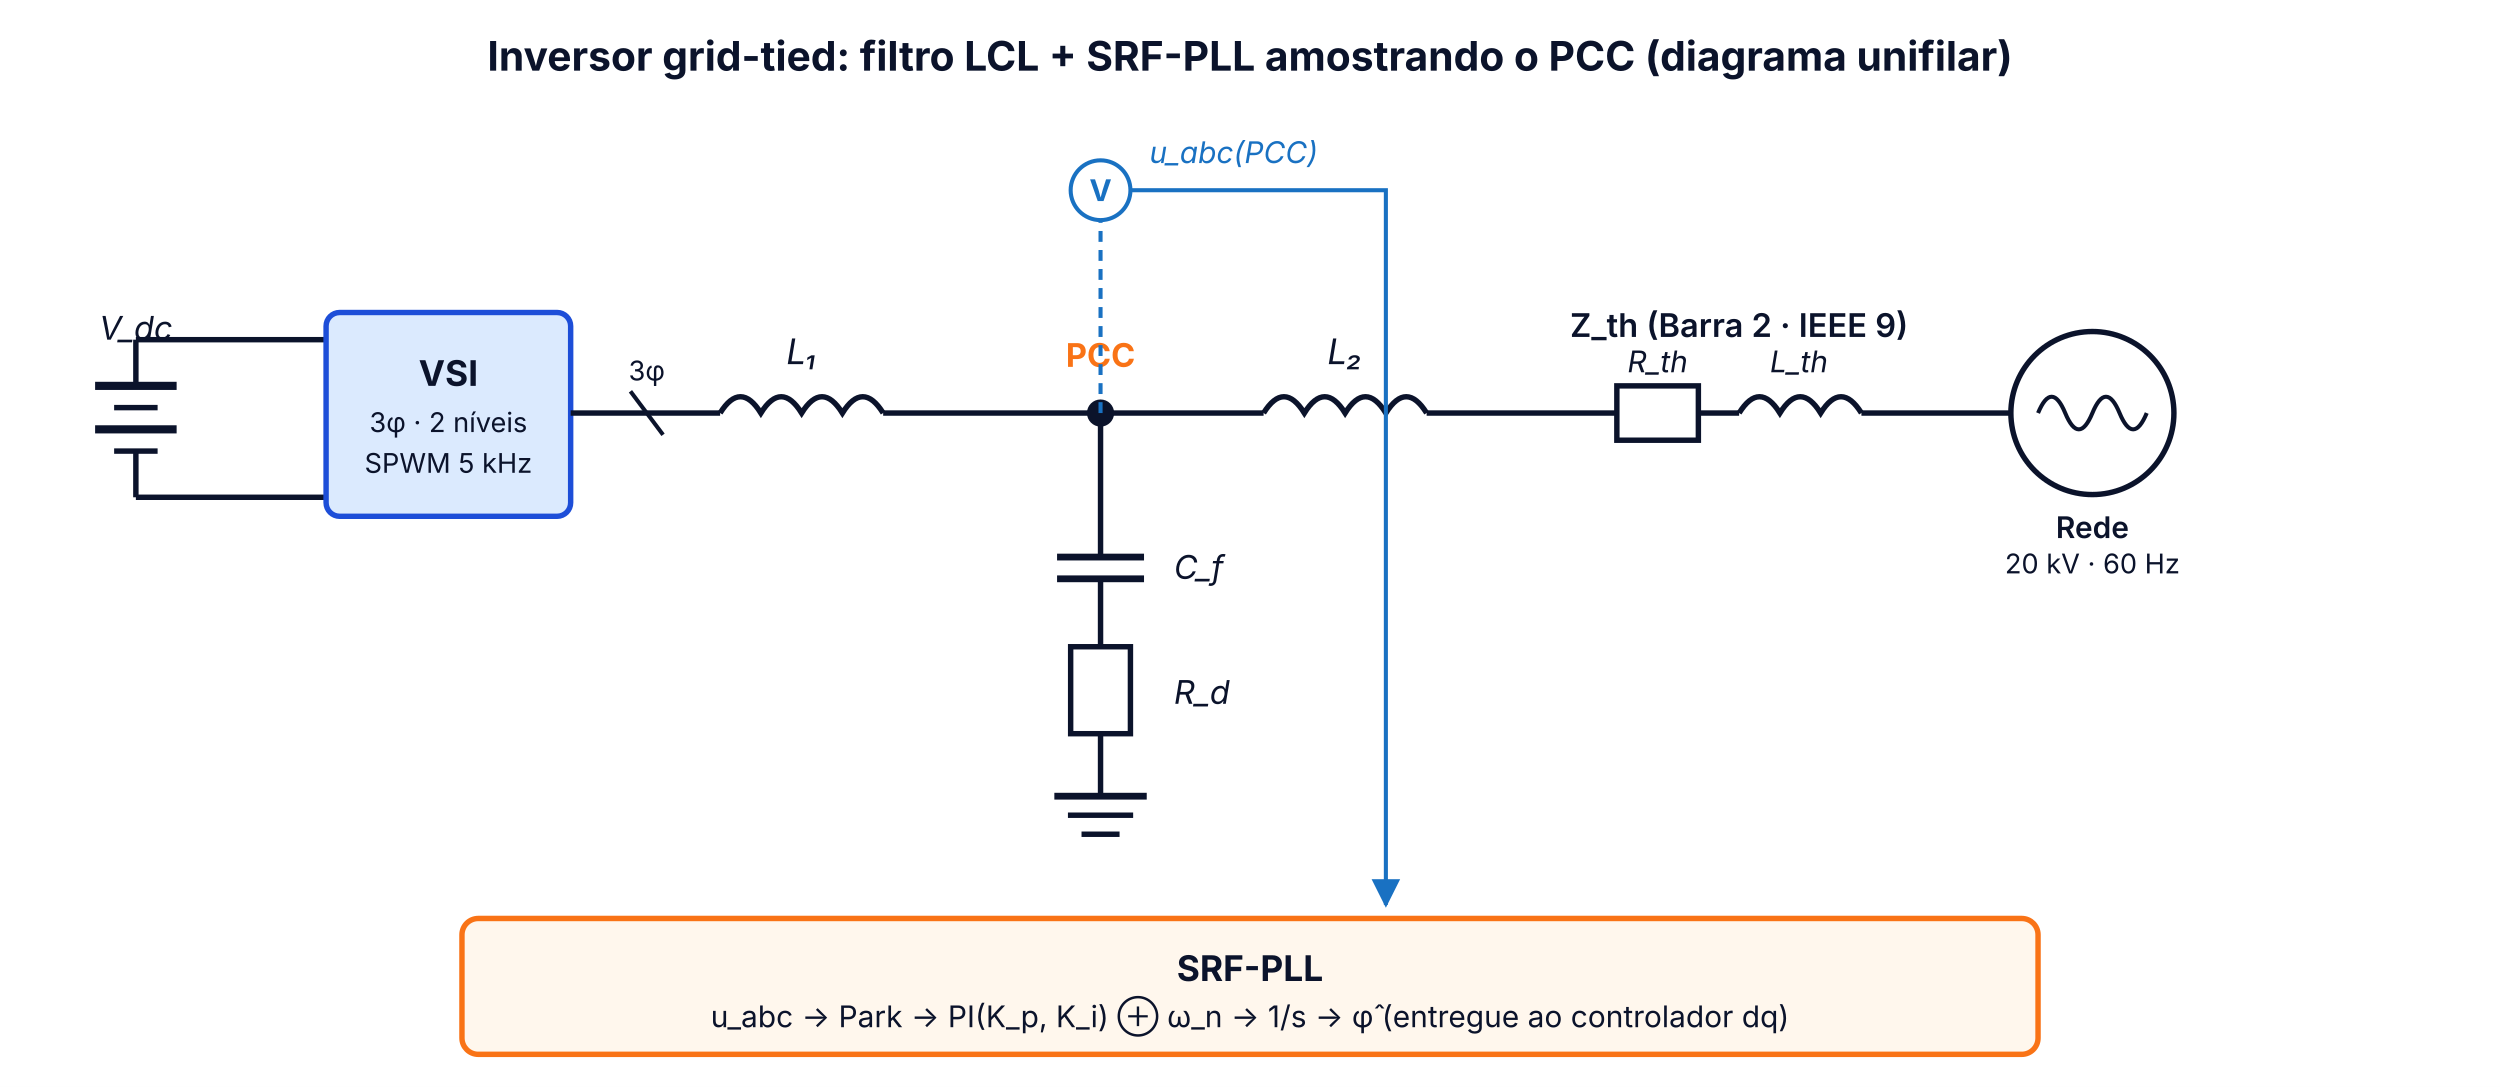
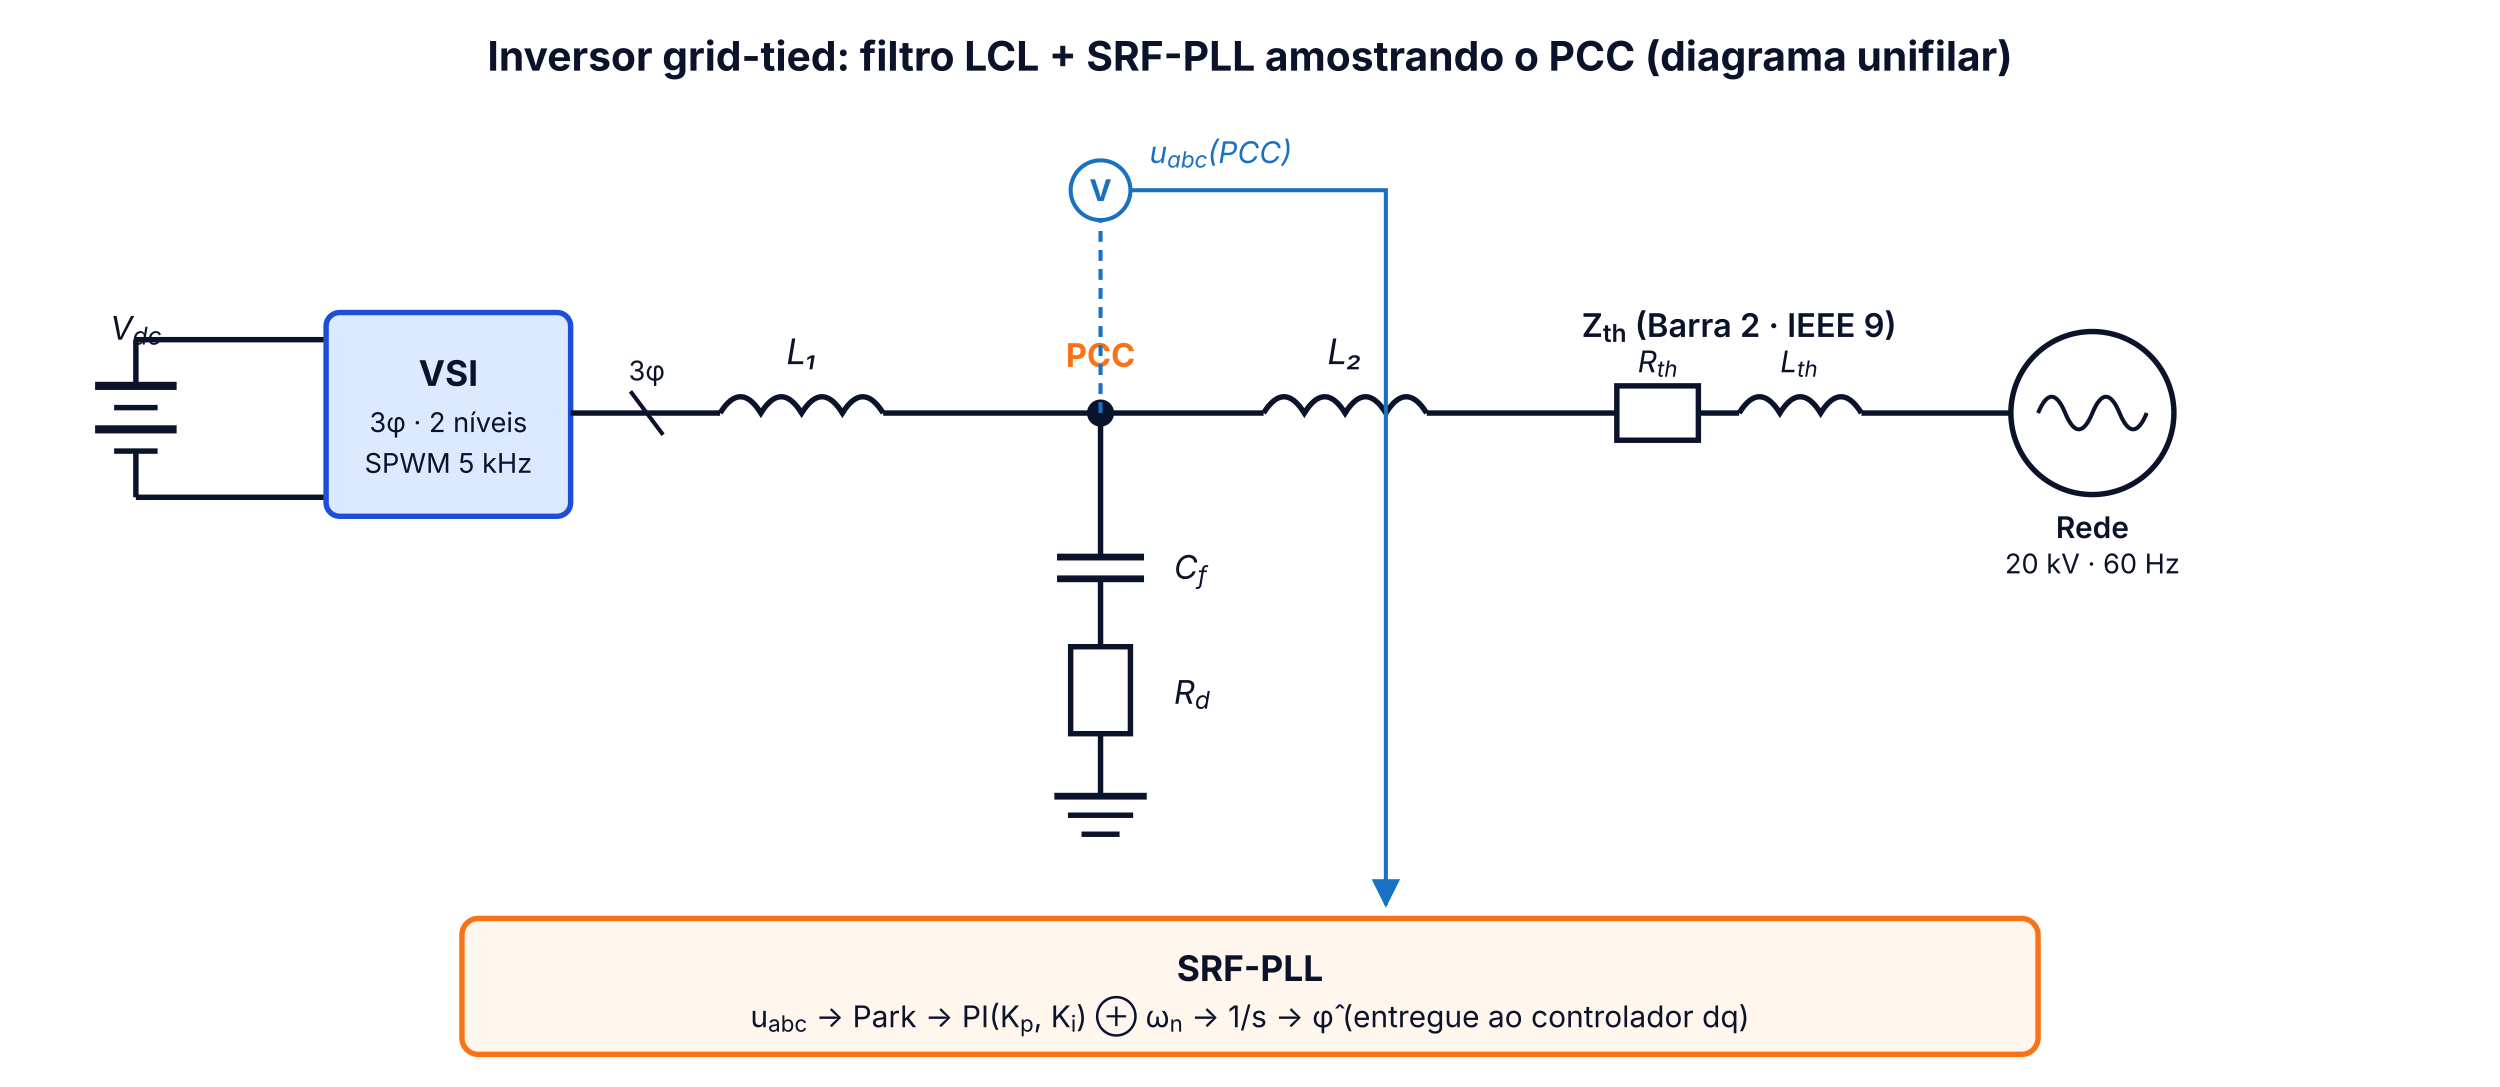
<svg xmlns="http://www.w3.org/2000/svg" viewBox="0 0 920 400" font-family="ui-sans-serif, system-ui, -apple-system, sans-serif">
  <defs>
    <marker id="arrL" viewBox="0 0 10 10" refX="9" refY="5" markerWidth="7" markerHeight="7" orient="auto-start-reverse">
      <path d="M 0 0 L 10 5 L 0 10 z" fill="#1f2937" />
    </marker>
    <marker id="arrB" viewBox="0 0 10 10" refX="9" refY="5" markerWidth="7" markerHeight="7" orient="auto-start-reverse">
      <path d="M 0 0 L 10 5 L 0 10 z" fill="#1971c2" />
    </marker>
  </defs>
  <rect width="920" height="400" fill="#ffffff" />
  <text x="460" y="26" text-anchor="middle" font-size="15" font-weight="700" fill="#0B132B">
    Inversor grid-tied: filtro LCL + SRF-PLL amostrando o PCC (diagrama unifilar)
  </text>
  <g stroke="#0B132B" stroke-width="2" fill="none">
    <line x1="35" y1="142" x2="65" y2="142" stroke-width="3" />
    <line x1="42" y1="150" x2="58" y2="150" stroke-width="2" />
    <line x1="35" y1="158" x2="65" y2="158" stroke-width="3" />
    <line x1="42" y1="166" x2="58" y2="166" stroke-width="2" />
  </g>
-   <text x="50" y="125" text-anchor="middle" font-size="12" font-style="italic" fill="#0B132B">V_dc</text>
+   <text x="50" y="125" text-anchor="middle" font-size="12" font-style="italic" fill="#0B132B">V<tspan baseline-shift="sub" font-size="75%">dc</tspan>
+   </text>
  <line x1="50" y1="125" x2="120" y2="125" stroke="#0B132B" stroke-width="2" />
  <line x1="50" y1="125" x2="50" y2="142" stroke="#0B132B" stroke-width="2" />
  <line x1="50" y1="166" x2="50" y2="183" stroke="#0B132B" stroke-width="2" />
  <line x1="50" y1="183" x2="120" y2="183" stroke="#0B132B" stroke-width="2" />
  <rect x="120" y="115" width="90" height="75" fill="#dbeafe" stroke="#1d4ed8" stroke-width="2" rx="5" />
  <text x="165" y="142" text-anchor="middle" font-size="13" font-weight="700" fill="#0B132B">VSI</text>
  <text x="165" y="159" text-anchor="middle" font-size="10" fill="#0B132B">3φ · 2 níveis</text>
  <text x="165" y="174" text-anchor="middle" font-size="10" fill="#0B132B">SPWM 5 kHz</text>
  <line x1="210" y1="152" x2="265" y2="152" stroke="#0B132B" stroke-width="2" />
  <line x1="232" y1="144" x2="244" y2="160" stroke="#0B132B" stroke-width="1.5" />
  <text x="238" y="140" text-anchor="middle" font-size="10" fill="#0B132B">3φ</text>
  <path d="M 265 152 q 7.5 -12 15 0 q 7.5 -12 15 0 q 7.5 -12 15 0 q 7.5 -12 15 0" fill="none" stroke="#0B132B" stroke-width="2" />
  <text x="295" y="134" text-anchor="middle" font-size="13" font-style="italic" fill="#0B132B">L₁</text>
  <line x1="325" y1="152" x2="405" y2="152" stroke="#0B132B" stroke-width="2" />
  <circle cx="405" cy="152" r="5" fill="#0B132B" />
  <text x="405" y="135" text-anchor="middle" font-size="12" font-weight="700" fill="#F97316">PCC</text>
  <line x1="405" y1="152" x2="405" y2="205" stroke="#0B132B" stroke-width="2" />
  <line x1="389" y1="205" x2="421" y2="205" stroke="#0B132B" stroke-width="2.5" />
  <line x1="389" y1="213" x2="421" y2="213" stroke="#0B132B" stroke-width="2.5" />
-   <text x="432" y="213" font-size="12" font-style="italic" fill="#0B132B">C_f</text>
+   <text x="432" y="213" font-size="12" font-style="italic" fill="#0B132B">C<tspan baseline-shift="sub" font-size="75%">f</tspan>
+   </text>
  <line x1="405" y1="213" x2="405" y2="238" stroke="#0B132B" stroke-width="2" />
  <rect x="394" y="238" width="22" height="32" fill="white" stroke="#0B132B" stroke-width="2" />
-   <text x="432" y="259" font-size="12" font-style="italic" fill="#0B132B">R_d</text>
+   <text x="432" y="259" font-size="12" font-style="italic" fill="#0B132B">R<tspan baseline-shift="sub" font-size="75%">d</tspan>
+   </text>
  <line x1="405" y1="270" x2="405" y2="293" stroke="#0B132B" stroke-width="2" />
  <line x1="388" y1="293" x2="422" y2="293" stroke="#0B132B" stroke-width="2.5" />
  <line x1="393" y1="300" x2="417" y2="300" stroke="#0B132B" stroke-width="2" />
  <line x1="398" y1="307" x2="412" y2="307" stroke="#0B132B" stroke-width="2" />
  <line x1="405" y1="152" x2="465" y2="152" stroke="#0B132B" stroke-width="2" />
  <path d="M 465 152 q 7.5 -12 15 0 q 7.5 -12 15 0 q 7.5 -12 15 0 q 7.5 -12 15 0" fill="none" stroke="#0B132B" stroke-width="2" />
  <text x="495" y="134" text-anchor="middle" font-size="13" font-style="italic" fill="#0B132B">L₂</text>
  <line x1="525" y1="152" x2="595" y2="152" stroke="#0B132B" stroke-width="2" />
-   <text x="640" y="124" text-anchor="middle" font-size="12" font-weight="600" fill="#0B132B">Z_th (Barra 2 · IEEE 9)</text>
+   <text x="640" y="124" text-anchor="middle" font-size="12" font-weight="600" fill="#0B132B">Z<tspan baseline-shift="sub" font-size="75%">th</tspan> (Barra 2 · IEEE 9)</text>
  <rect x="595" y="142" width="30" height="20" fill="white" stroke="#0B132B" stroke-width="2" />
-   <text x="610" y="137" text-anchor="middle" font-size="11" font-style="italic" fill="#0B132B">R_th</text>
+   <text x="610" y="137" text-anchor="middle" font-size="11" font-style="italic" fill="#0B132B">R<tspan baseline-shift="sub" font-size="75%">th</tspan>
+   </text>
  <line x1="625" y1="152" x2="640" y2="152" stroke="#0B132B" stroke-width="2" />
  <path d="M 640 152 q 7.5 -12 15 0 q 7.5 -12 15 0 q 7.5 -12 15 0" fill="none" stroke="#0B132B" stroke-width="2" />
-   <text x="662" y="137" text-anchor="middle" font-size="11" font-style="italic" fill="#0B132B">L_th</text>
+   <text x="662" y="137" text-anchor="middle" font-size="11" font-style="italic" fill="#0B132B">L<tspan baseline-shift="sub" font-size="75%">th</tspan>
+   </text>
  <line x1="685" y1="152" x2="740" y2="152" stroke="#0B132B" stroke-width="2" />
  <circle cx="770" cy="152" r="30" fill="white" stroke="#0B132B" stroke-width="2" />
  <path d="M 750 152 q 5 -12 10 0 q 5 12 10 0 q 5 -12 10 0 q 5 12 10 0" fill="none" stroke="#0B132B" stroke-width="1.5" />
  <text x="770" y="198" text-anchor="middle" font-size="11" font-weight="600" fill="#0B132B">Rede</text>
  <text x="770" y="211" text-anchor="middle" font-size="10" fill="#0B132B">20 kV · 60 Hz</text>
  <line x1="405" y1="152" x2="405" y2="80" stroke="#1971c2" stroke-width="1.5" stroke-dasharray="4,3" />
  <circle cx="405" cy="70" r="11" fill="white" stroke="#1971c2" stroke-width="1.5" />
  <text x="405" y="74" text-anchor="middle" font-size="11" font-weight="700" fill="#1971c2">V</text>
-   <text x="423" y="60" font-size="11" font-style="italic" fill="#1971c2">u_abc(PCC)</text>
+   <text x="423" y="60" font-size="11" font-style="italic" fill="#1971c2">u<tspan baseline-shift="sub" font-size="75%">abc</tspan>(PCC)</text>
  <path d="M 416 70 L 510 70 L 510 333" fill="none" stroke="#1971c2" stroke-width="1.5" marker-end="url(#arrB)" />
  <rect x="170" y="338" width="580" height="50" fill="#fff7ed" stroke="#F97316" stroke-width="2" rx="6" />
  <text x="460" y="361" text-anchor="middle" font-size="13" font-weight="700" fill="#0B132B">SRF-PLL</text>
-   <text x="460" y="378" text-anchor="middle" font-size="11" fill="#0B132B">u_abc → Park → PI(K_p, K_i) ⊕ ω_n → 1/s → φ̂  (entregue ao controlador dq)</text>
+   <text x="460" y="378" text-anchor="middle" font-size="11" fill="#0B132B">u<tspan baseline-shift="sub" font-size="75%">abc</tspan> → Park → PI(K<tspan baseline-shift="sub" font-size="75%">p</tspan>, K<tspan baseline-shift="sub" font-size="75%">i</tspan>) ⊕ ω<tspan baseline-shift="sub" font-size="75%">n</tspan> → 1/s → φ̂  (entregue ao controlador dq)</text>
</svg>
